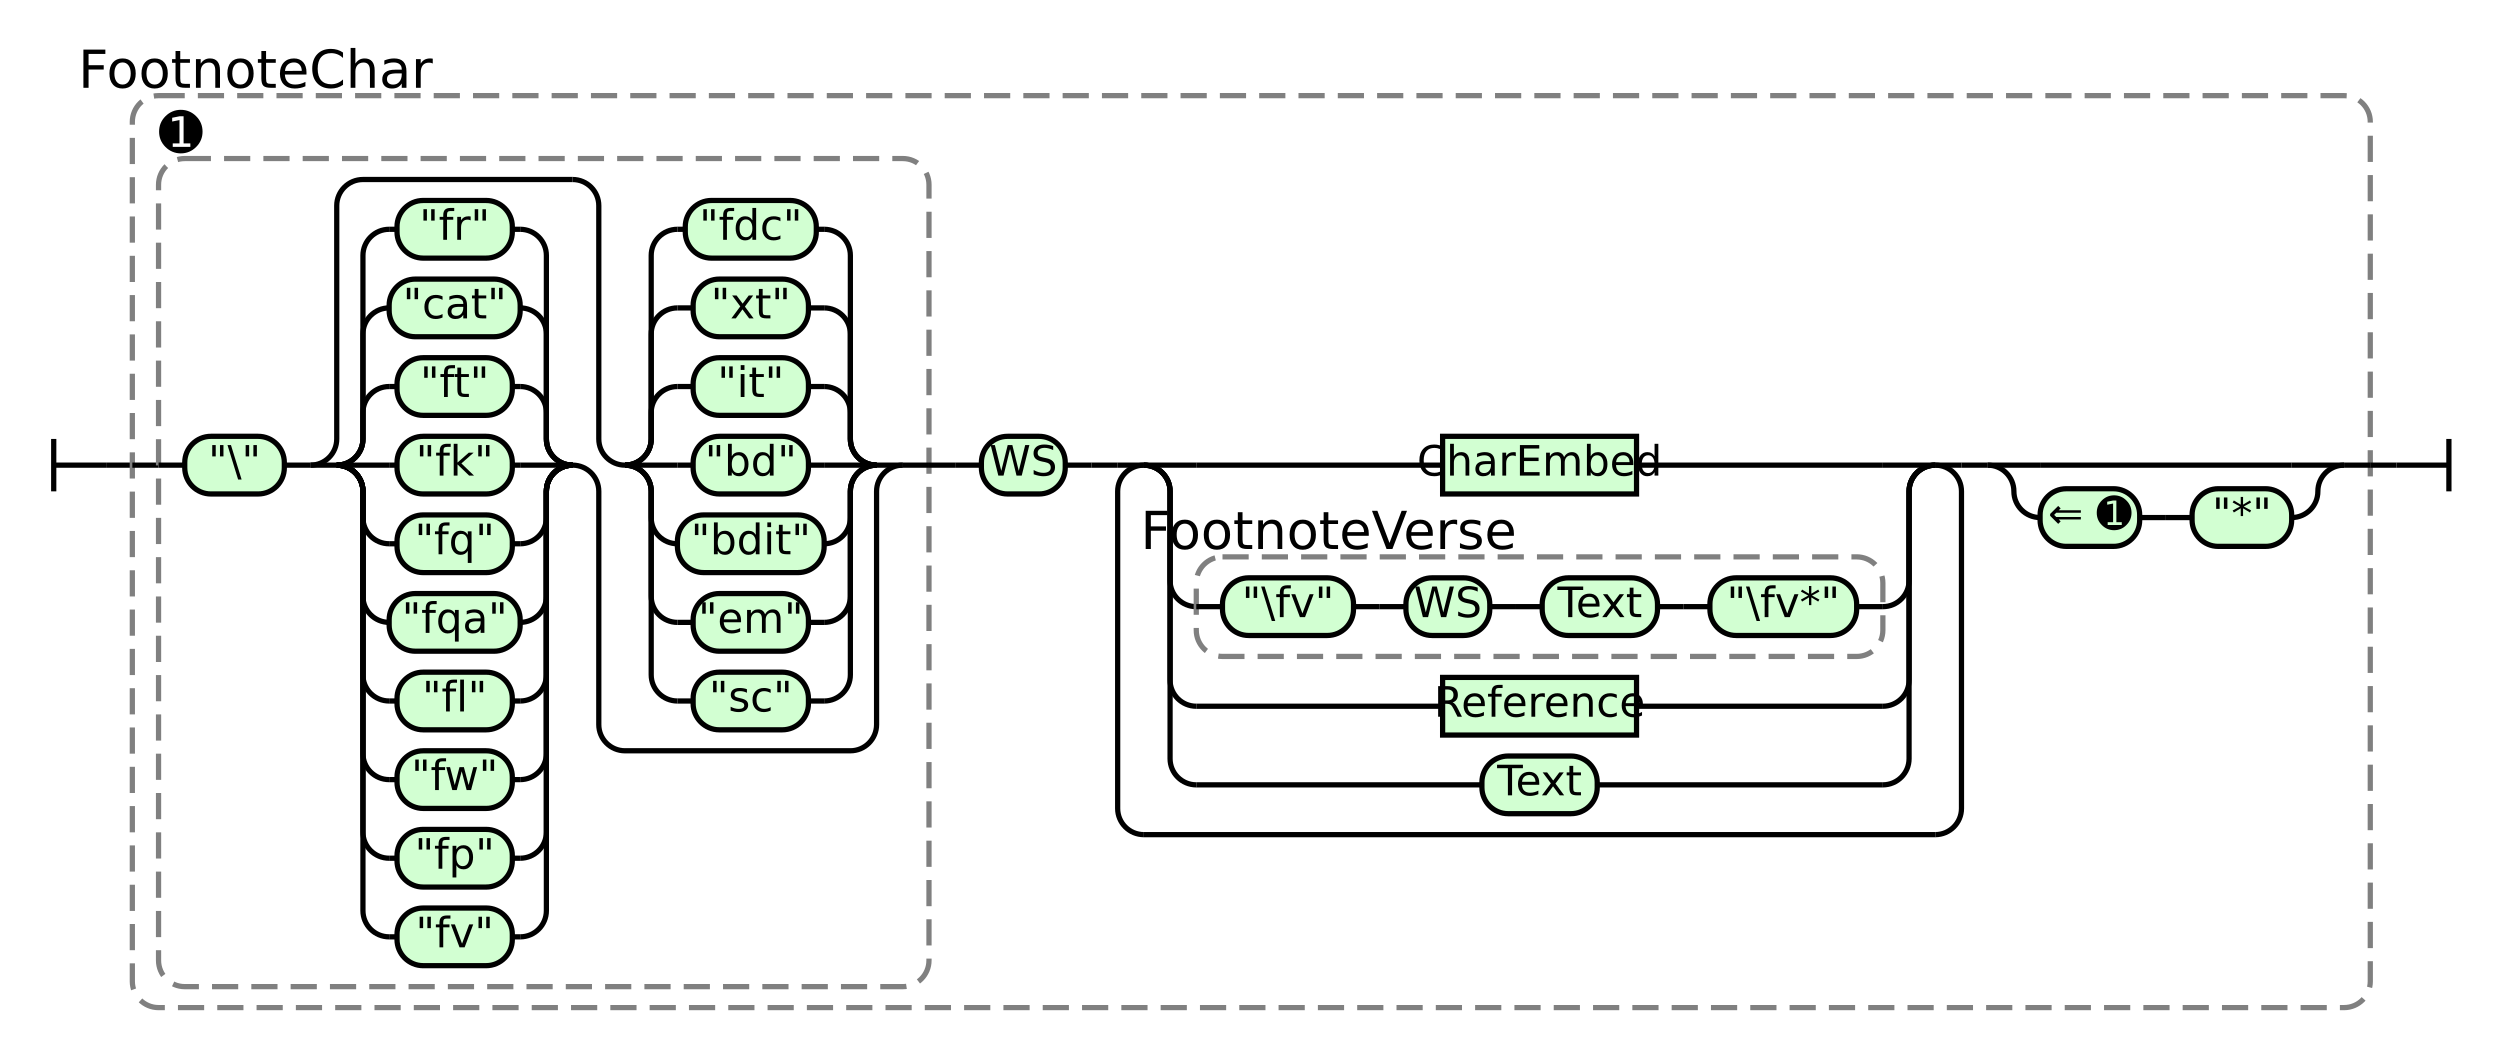
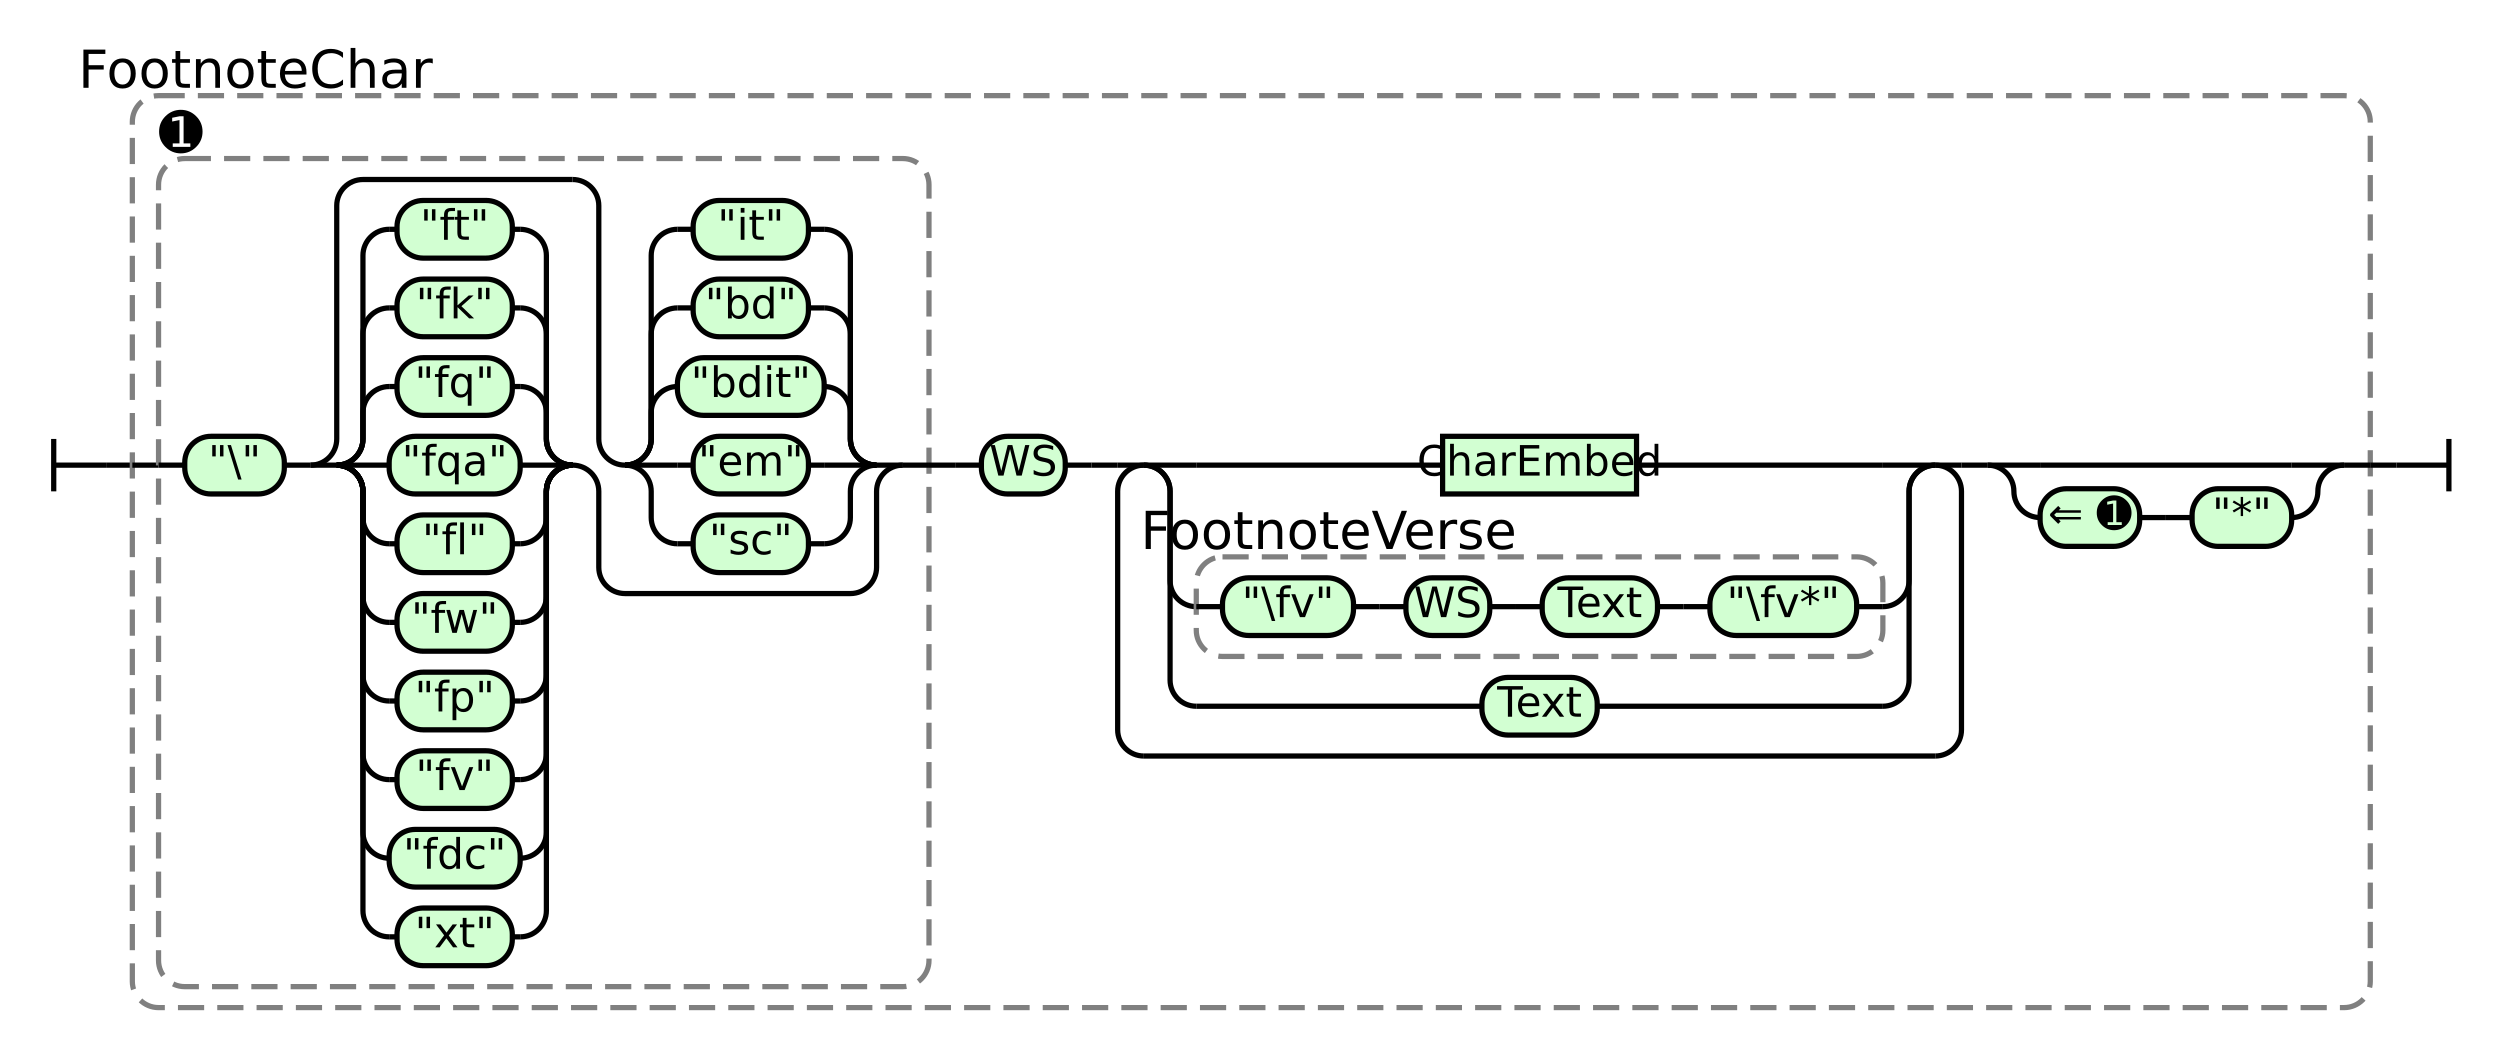
<svg xmlns="http://www.w3.org/2000/svg" class="railroad-diagram" height="404" viewBox="0 0 954 404" width="954">
  <g transform="translate(.5 .5)">
    <style>/*  */
    svg.railroad-diagram {
        background-color:hsl(30,20%,95%);
    }
    svg.railroad-diagram path {
        stroke-width: 2;
        stroke: black;
        fill: none;
    }
    svg.railroad-diagram text {
        font-size: 12pt;
        text-anchor: middle;
        font-family: DejaVu Sans;
    }
    svg.railroad-diagram text.label {
        text-anchor:start;
    }
    svg.railroad-diagram text.comment {
        font-family: DejaVu Sans;
        font-size: 15pt;
    }
    svg.railroad-diagram rect{
        stroke-width: 2;
        stroke:black;
        fill: rgb(210, 255, 210);
    }
    svg.railroad-diagram rect.group-box {
        stroke: gray;
        stroke-dasharray: 10 5;
        fill: none;
    }
    .terminal {
        font-family: DejaVu Sans;
    }

/*  */
</style>
    <g>
      <path d="M 20 167 v 20 m 0 -10 h 20" />
    </g>
    <path d="M 40 177 h 10" />
    <g>
      <path d="M 50 177 h 0.0" />
      <path d="M 904.0 177 h 0.0" />
      <rect class="group-box" height="348" rx="10" ry="10" width="854" x="50.0" y="36" />
      <g>
        <path d="M 50.0 177 h 10.0" />
        <path d="M 894.0 177 h 10.0" />
        <g>
          <path d="M 60.0 177 h 0.0" />
          <path d="M 354.0 177 h 0.0" />
          <rect class="group-box" height="316" rx="10" ry="10" width="294" x="60.0" y="60" />
          <g>
            <path d="M 60.0 177 h 10.0" />
            <path d="M 344.0 177 h 10.0" />
            <g class="terminal ">
              <path d="M 70.0 177 h 0.0" />
              <path d="M 108.0 177 h 0.0" />
              <rect height="22" rx="10" ry="10" width="38" x="70.0" y="166" />
              <text x="89.0" y="181">"\"</text>
            </g>
            <path d="M 108.0 177 h 10" />
            <g>
              <path d="M 118.0 177 h 0.0" />
              <path d="M 344.0 177 h 0.0" />
              <path d="M 118.0 177 a 10 10 0 0 0 10 -10 v -89 a 10 10 0 0 1 10 -10 h 80" />
-               <path d="M 238.0 286 h 86 a 10 10 0 0 0 10 -10 v -89 a 10 10 0 0 1 10 -10" />
+               <path d="M 238.0 226 h 86 a 10 10 0 0 0 10 -10 v -29 a 10 10 0 0 1 10 -10" />
              <path d="M 118.0 177 h 10" />
              <g>
                <path d="M 128.0 177 h 0.0" />
                <path d="M 218.0 177 h 0.0" />
                <path d="M 128.0 177 a 10 10 0 0 0 10 -10 v -10 a 10 10 0 0 1 10 -10" />
                <g class="terminal ">
                  <path d="M 148.0 147 h 3.0" />
                  <path d="M 195.0 147 h 3.0" />
                  <rect height="22" rx="10" ry="10" width="44" x="151.0" y="136" />
-                   <text x="173.0" y="151">"ft"</text>
+                   <text x="173.0" y="151">"fq"</text>
                </g>
                <path d="M 198.0 147 a 10 10 0 0 1 10 10 v 10 a 10 10 0 0 0 10 10" />
                <path d="M 128.0 177 a 10 10 0 0 0 10 -10 v -40 a 10 10 0 0 1 10 -10" />
                <g class="terminal ">
-                   <path d="M 148.0 117 h 0.0" />
-                   <path d="M 198.0 117 h 0.0" />
-                   <rect height="22" rx="10" ry="10" width="50" x="148.0" y="106" />
-                   <text x="173.0" y="121">"cat"</text>
+                   <path d="M 148.0 117 h 3.0" />
+                   <path d="M 195.0 117 h 3.0" />
+                   <rect height="22" rx="10" ry="10" width="44" x="151.0" y="106" />
+                   <text x="173.0" y="121">"fk"</text>
                </g>
                <path d="M 198.0 117 a 10 10 0 0 1 10 10 v 40 a 10 10 0 0 0 10 10" />
                <path d="M 128.0 177 a 10 10 0 0 0 10 -10 v -70 a 10 10 0 0 1 10 -10" />
                <g class="terminal ">
                  <path d="M 148.0 87 h 3.0" />
                  <path d="M 195.0 87 h 3.0" />
                  <rect height="22" rx="10" ry="10" width="44" x="151.0" y="76" />
-                   <text x="173.0" y="91">"fr"</text>
+                   <text x="173.0" y="91">"ft"</text>
                </g>
                <path d="M 198.0 87 a 10 10 0 0 1 10 10 v 70 a 10 10 0 0 0 10 10" />
                <path d="M 128.0 177 h 20" />
                <g class="terminal ">
-                   <path d="M 148.0 177 h 3.0" />
-                   <path d="M 195.0 177 h 3.0" />
-                   <rect height="22" rx="10" ry="10" width="44" x="151.0" y="166" />
-                   <text x="173.0" y="181">"fk"</text>
+                   <path d="M 148.0 177 h 0.0" />
+                   <path d="M 198.0 177 h 0.0" />
+                   <rect height="22" rx="10" ry="10" width="50" x="148.0" y="166" />
+                   <text x="173.0" y="181">"fqa"</text>
                </g>
                <path d="M 198.0 177 h 20" />
                <path d="M 128.0 177 a 10 10 0 0 1 10 10 v 10 a 10 10 0 0 0 10 10" />
                <g class="terminal ">
                  <path d="M 148.0 207 h 3.0" />
                  <path d="M 195.0 207 h 3.0" />
                  <rect height="22" rx="10" ry="10" width="44" x="151.0" y="196" />
-                   <text x="173.0" y="211">"fq"</text>
+                   <text x="173.0" y="211">"fl"</text>
                </g>
                <path d="M 198.0 207 a 10 10 0 0 0 10 -10 v -10 a 10 10 0 0 1 10 -10" />
                <path d="M 128.0 177 a 10 10 0 0 1 10 10 v 40 a 10 10 0 0 0 10 10" />
                <g class="terminal ">
-                   <path d="M 148.0 237 h 0.0" />
-                   <path d="M 198.0 237 h 0.0" />
-                   <rect height="22" rx="10" ry="10" width="50" x="148.0" y="226" />
-                   <text x="173.0" y="241">"fqa"</text>
+                   <path d="M 148.0 237 h 3.0" />
+                   <path d="M 195.0 237 h 3.0" />
+                   <rect height="22" rx="10" ry="10" width="44" x="151.0" y="226" />
+                   <text x="173.0" y="241">"fw"</text>
                </g>
                <path d="M 198.0 237 a 10 10 0 0 0 10 -10 v -40 a 10 10 0 0 1 10 -10" />
                <path d="M 128.0 177 a 10 10 0 0 1 10 10 v 70 a 10 10 0 0 0 10 10" />
                <g class="terminal ">
                  <path d="M 148.0 267 h 3.0" />
                  <path d="M 195.0 267 h 3.0" />
                  <rect height="22" rx="10" ry="10" width="44" x="151.0" y="256" />
-                   <text x="173.0" y="271">"fl"</text>
+                   <text x="173.0" y="271">"fp"</text>
                </g>
                <path d="M 198.0 267 a 10 10 0 0 0 10 -10 v -70 a 10 10 0 0 1 10 -10" />
                <path d="M 128.0 177 a 10 10 0 0 1 10 10 v 100 a 10 10 0 0 0 10 10" />
                <g class="terminal ">
                  <path d="M 148.0 297 h 3.0" />
                  <path d="M 195.0 297 h 3.0" />
                  <rect height="22" rx="10" ry="10" width="44" x="151.0" y="286" />
-                   <text x="173.0" y="301">"fw"</text>
+                   <text x="173.0" y="301">"fv"</text>
                </g>
                <path d="M 198.0 297 a 10 10 0 0 0 10 -10 v -100 a 10 10 0 0 1 10 -10" />
                <path d="M 128.0 177 a 10 10 0 0 1 10 10 v 130 a 10 10 0 0 0 10 10" />
                <g class="terminal ">
-                   <path d="M 148.0 327 h 3.0" />
-                   <path d="M 195.0 327 h 3.0" />
-                   <rect height="22" rx="10" ry="10" width="44" x="151.0" y="316" />
-                   <text x="173.0" y="331">"fp"</text>
+                   <path d="M 148.0 327 h 0.0" />
+                   <path d="M 198.0 327 h 0.0" />
+                   <rect height="22" rx="10" ry="10" width="50" x="148.0" y="316" />
+                   <text x="173.0" y="331">"fdc"</text>
                </g>
                <path d="M 198.0 327 a 10 10 0 0 0 10 -10 v -130 a 10 10 0 0 1 10 -10" />
                <path d="M 128.0 177 a 10 10 0 0 1 10 10 v 160 a 10 10 0 0 0 10 10" />
                <g class="terminal ">
                  <path d="M 148.0 357 h 3.0" />
                  <path d="M 195.0 357 h 3.0" />
                  <rect height="22" rx="10" ry="10" width="44" x="151.0" y="346" />
-                   <text x="173.0" y="361">"fv"</text>
+                   <text x="173.0" y="361">"xt"</text>
                </g>
                <path d="M 198.0 357 a 10 10 0 0 0 10 -10 v -160 a 10 10 0 0 1 10 -10" />
              </g>
-               <path d="M 218.0 177 a 10 10 0 0 1 10 10 v 89 a 10 10 0 0 0 10 10" />
+               <path d="M 218.0 177 a 10 10 0 0 1 10 10 v 29 a 10 10 0 0 0 10 10" />
              <path d="M 218.0 68 a 10 10 0 0 1 10 10 v 89 a 10 10 0 0 0 10 10" />
              <g>
                <path d="M 238.0 177 h 0.0" />
                <path d="M 334.0 177 h 0.0" />
                <path d="M 238.0 177 a 10 10 0 0 0 10 -10 v -10 a 10 10 0 0 1 10 -10" />
                <g class="terminal ">
-                   <path d="M 258.0 147 h 6.0" />
-                   <path d="M 308.0 147 h 6.0" />
-                   <rect height="22" rx="10" ry="10" width="44" x="264.0" y="136" />
-                   <text x="286.0" y="151">"it"</text>
+                   <path d="M 258.0 147 h 0.0" />
+                   <path d="M 314.0 147 h 0.0" />
+                   <rect height="22" rx="10" ry="10" width="56" x="258.0" y="136" />
+                   <text x="286.0" y="151">"bdit"</text>
                </g>
                <path d="M 314.0 147 a 10 10 0 0 1 10 10 v 10 a 10 10 0 0 0 10 10" />
                <path d="M 238.0 177 a 10 10 0 0 0 10 -10 v -40 a 10 10 0 0 1 10 -10" />
                <g class="terminal ">
                  <path d="M 258.0 117 h 6.0" />
                  <path d="M 308.0 117 h 6.0" />
                  <rect height="22" rx="10" ry="10" width="44" x="264.0" y="106" />
-                   <text x="286.0" y="121">"xt"</text>
+                   <text x="286.0" y="121">"bd"</text>
                </g>
                <path d="M 314.0 117 a 10 10 0 0 1 10 10 v 40 a 10 10 0 0 0 10 10" />
                <path d="M 238.0 177 a 10 10 0 0 0 10 -10 v -70 a 10 10 0 0 1 10 -10" />
                <g class="terminal ">
-                   <path d="M 258.0 87 h 3.0" />
-                   <path d="M 311.0 87 h 3.0" />
-                   <rect height="22" rx="10" ry="10" width="50" x="261.0" y="76" />
-                   <text x="286.0" y="91">"fdc"</text>
+                   <path d="M 258.0 87 h 6.0" />
+                   <path d="M 308.0 87 h 6.0" />
+                   <rect height="22" rx="10" ry="10" width="44" x="264.0" y="76" />
+                   <text x="286.0" y="91">"it"</text>
                </g>
                <path d="M 314.0 87 a 10 10 0 0 1 10 10 v 70 a 10 10 0 0 0 10 10" />
                <path d="M 238.0 177 h 20" />
                <g class="terminal ">
                  <path d="M 258.0 177 h 6.0" />
                  <path d="M 308.0 177 h 6.0" />
                  <rect height="22" rx="10" ry="10" width="44" x="264.0" y="166" />
-                   <text x="286.0" y="181">"bd"</text>
+                   <text x="286.0" y="181">"em"</text>
                </g>
                <path d="M 314.0 177 h 20" />
                <path d="M 238.0 177 a 10 10 0 0 1 10 10 v 10 a 10 10 0 0 0 10 10" />
                <g class="terminal ">
-                   <path d="M 258.0 207 h 0.0" />
-                   <path d="M 314.0 207 h 0.0" />
-                   <rect height="22" rx="10" ry="10" width="56" x="258.0" y="196" />
-                   <text x="286.0" y="211">"bdit"</text>
+                   <path d="M 258.0 207 h 6.0" />
+                   <path d="M 308.0 207 h 6.0" />
+                   <rect height="22" rx="10" ry="10" width="44" x="264.0" y="196" />
+                   <text x="286.0" y="211">"sc"</text>
                </g>
                <path d="M 314.0 207 a 10 10 0 0 0 10 -10 v -10 a 10 10 0 0 1 10 -10" />
-                 <path d="M 238.0 177 a 10 10 0 0 1 10 10 v 40 a 10 10 0 0 0 10 10" />
-                 <g class="terminal ">
-                   <path d="M 258.0 237 h 6.0" />
-                   <path d="M 308.0 237 h 6.0" />
-                   <rect height="22" rx="10" ry="10" width="44" x="264.0" y="226" />
-                   <text x="286.0" y="241">"em"</text>
-                 </g>
-                 <path d="M 314.0 237 a 10 10 0 0 0 10 -10 v -40 a 10 10 0 0 1 10 -10" />
-                 <path d="M 238.0 177 a 10 10 0 0 1 10 10 v 70 a 10 10 0 0 0 10 10" />
-                 <g class="terminal ">
-                   <path d="M 258.0 267 h 6.0" />
-                   <path d="M 308.0 267 h 6.0" />
-                   <rect height="22" rx="10" ry="10" width="44" x="264.0" y="256" />
-                   <text x="286.0" y="271">"sc"</text>
-                 </g>
-                 <path d="M 314.0 267 a 10 10 0 0 0 10 -10 v -70 a 10 10 0 0 1 10 -10" />
              </g>
              <path d="M 334.0 177 h 10" />
            </g>
          </g>
          <g class="non-terminal ">
            <path d="M 60.0 52 h 0.0" />
            <path d="M 77.0 52 h 0.0" />
            <text class="comment" x="68.5" y="57">➊</text>
          </g>
        </g>
        <path d="M 354.0 177 h 10" />
        <path d="M 364.0 177 h 10" />
        <g class="terminal ">
          <path d="M 374.0 177 h 0.0" />
          <path d="M 406.0 177 h 0.0" />
          <rect height="22" rx="10" ry="10" width="32" x="374.0" y="166" />
          <text x="390.0" y="181">WS</text>
        </g>
        <path d="M 406.0 177 h 10" />
        <path d="M 416.0 177 h 10" />
        <g>
          <path d="M 426.0 177 h 0.0" />
          <path d="M 748.0 177 h 0.0" />
          <path d="M 426.0 177 h 10" />
          <g>
            <path d="M 436.0 177 h 0.0" />
            <path d="M 738.0 177 h 0.0" />
            <path d="M 436.0 177 h 20" />
            <g class="non-terminal ">
              <path d="M 456.0 177 h 94.0" />
              <path d="M 624.0 177 h 94.0" />
              <rect height="22" width="74" x="550.0" y="166" />
              <text x="587.0" y="181">CharEmbed</text>
            </g>
            <path d="M 718.0 177 h 20" />
            <path d="M 436.0 177 a 10 10 0 0 1 10 10 v 34 a 10 10 0 0 0 10 10" />
            <g>
              <path d="M 456.0 231 h 0.0" />
              <path d="M 718.0 231 h 0.0" />
              <rect class="group-box" height="38" rx="10" ry="10" width="262" x="456.0" y="212" />
              <g>
                <path d="M 456.0 231 h 10.0" />
                <path d="M 708.0 231 h 10.0" />
                <g class="terminal ">
                  <path d="M 466.0 231 h 0.0" />
                  <path d="M 516.0 231 h 0.0" />
                  <rect height="22" rx="10" ry="10" width="50" x="466.0" y="220" />
                  <text x="491.0" y="235">"\fv"</text>
                </g>
                <path d="M 516.0 231 h 10" />
                <path d="M 526.0 231 h 10" />
                <g class="terminal ">
                  <path d="M 536.0 231 h 0.0" />
                  <path d="M 568.0 231 h 0.0" />
                  <rect height="22" rx="10" ry="10" width="32" x="536.0" y="220" />
                  <text x="552.0" y="235">WS</text>
                </g>
                <path d="M 568.0 231 h 10" />
                <path d="M 578.0 231 h 10" />
                <g class="terminal ">
                  <path d="M 588.0 231 h 0.0" />
                  <path d="M 632.0 231 h 0.0" />
                  <rect height="22" rx="10" ry="10" width="44" x="588.0" y="220" />
                  <text x="610.0" y="235">Text</text>
                </g>
                <path d="M 632.0 231 h 10" />
                <path d="M 642.0 231 h 10" />
                <g class="terminal ">
                  <path d="M 652.0 231 h 0.0" />
                  <path d="M 708.0 231 h 0.0" />
                  <rect height="22" rx="10" ry="10" width="56" x="652.0" y="220" />
                  <text x="680.0" y="235">"\fv*"</text>
                </g>
              </g>
              <g class="non-terminal ">
                <path d="M 456.0 204 h 0.0" />
                <path d="M 557.0 204 h 0.0" />
                <text class="comment" x="506.5" y="209">FootnoteVerse</text>
              </g>
            </g>
            <path d="M 718.0 231 a 10 10 0 0 0 10 -10 v -34 a 10 10 0 0 1 10 -10" />
            <path d="M 436.0 177 a 10 10 0 0 1 10 10 v 72 a 10 10 0 0 0 10 10" />
-             <g class="non-terminal ">
-               <path d="M 456.0 269 h 94.0" />
-               <path d="M 624.0 269 h 94.0" />
-               <rect height="22" width="74" x="550.0" y="258" />
-               <text x="587.0" y="273">Reference</text>
+             <g class="terminal ">
+               <path d="M 456.0 269 h 109.0" />
+               <path d="M 609.0 269 h 109.0" />
+               <rect height="22" rx="10" ry="10" width="44" x="565.0" y="258" />
+               <text x="587.0" y="273">Text</text>
            </g>
            <path d="M 718.0 269 a 10 10 0 0 0 10 -10 v -72 a 10 10 0 0 1 10 -10" />
-             <path d="M 436.0 177 a 10 10 0 0 1 10 10 v 102 a 10 10 0 0 0 10 10" />
-             <g class="terminal ">
-               <path d="M 456.0 299 h 109.0" />
-               <path d="M 609.0 299 h 109.0" />
-               <rect height="22" rx="10" ry="10" width="44" x="565.0" y="288" />
-               <text x="587.0" y="303">Text</text>
-             </g>
-             <path d="M 718.0 299 a 10 10 0 0 0 10 -10 v -102 a 10 10 0 0 1 10 -10" />
          </g>
          <path d="M 738.0 177 h 10" />
-           <path d="M 436.0 177 a 10 10 0 0 0 -10 10 v 121 a 10 10 0 0 0 10 10" />
-           <g>
-             <path d="M 436.0 318 h 302" />
-           </g>
-           <path d="M 738.0 318 a 10 10 0 0 0 10 -10 v -121 a 10 10 0 0 0 -10 -10" />
+           <path d="M 436.0 177 a 10 10 0 0 0 -10 10 v 91 a 10 10 0 0 0 10 10" />
+           <g>
+             <path d="M 436.0 288 h 302" />
+           </g>
+           <path d="M 738.0 288 a 10 10 0 0 0 10 -10 v -91 a 10 10 0 0 0 -10 -10" />
        </g>
        <path d="M 748.0 177 h 10" />
        <g>
          <path d="M 758.0 177 h 0.0" />
          <path d="M 894.0 177 h 0.0" />
          <path d="M 758.0 177 h 20" />
          <g>
            <path d="M 778.0 177 h 96" />
          </g>
          <path d="M 874.0 177 h 20" />
          <path d="M 758.0 177 a 10 10 0 0 1 10 10 v 0 a 10 10 0 0 0 10 10" />
          <g>
            <path d="M 778.0 197 h 0.0" />
            <path d="M 874.0 197 h 0.0" />
            <g class="terminal ">
              <path d="M 778.0 197 h 0.0" />
              <path d="M 816.0 197 h 0.0" />
              <rect height="22" rx="10" ry="10" width="38" x="778.0" y="186" />
              <text x="797.0" y="201">⇐ ➊</text>
            </g>
            <path d="M 816.0 197 h 10" />
            <path d="M 826.0 197 h 10" />
            <g class="terminal ">
              <path d="M 836.0 197 h 0.0" />
              <path d="M 874.0 197 h 0.0" />
              <rect height="22" rx="10" ry="10" width="38" x="836.0" y="186" />
              <text x="855.0" y="201">"*"</text>
            </g>
          </g>
          <path d="M 874.0 197 a 10 10 0 0 0 10 -10 v 0 a 10 10 0 0 1 10 -10" />
        </g>
      </g>
      <g class="non-terminal ">
        <path d="M 50.0 28 h 0.0" />
        <path d="M 144.0 28 h 0.0" />
        <text class="comment" x="97.0" y="33">FootnoteChar</text>
      </g>
    </g>
    <path d="M 904 177 h 10" />
    <path d="M 914 177 h 20 m 0 -10 v 20" />
  </g>
</svg>
